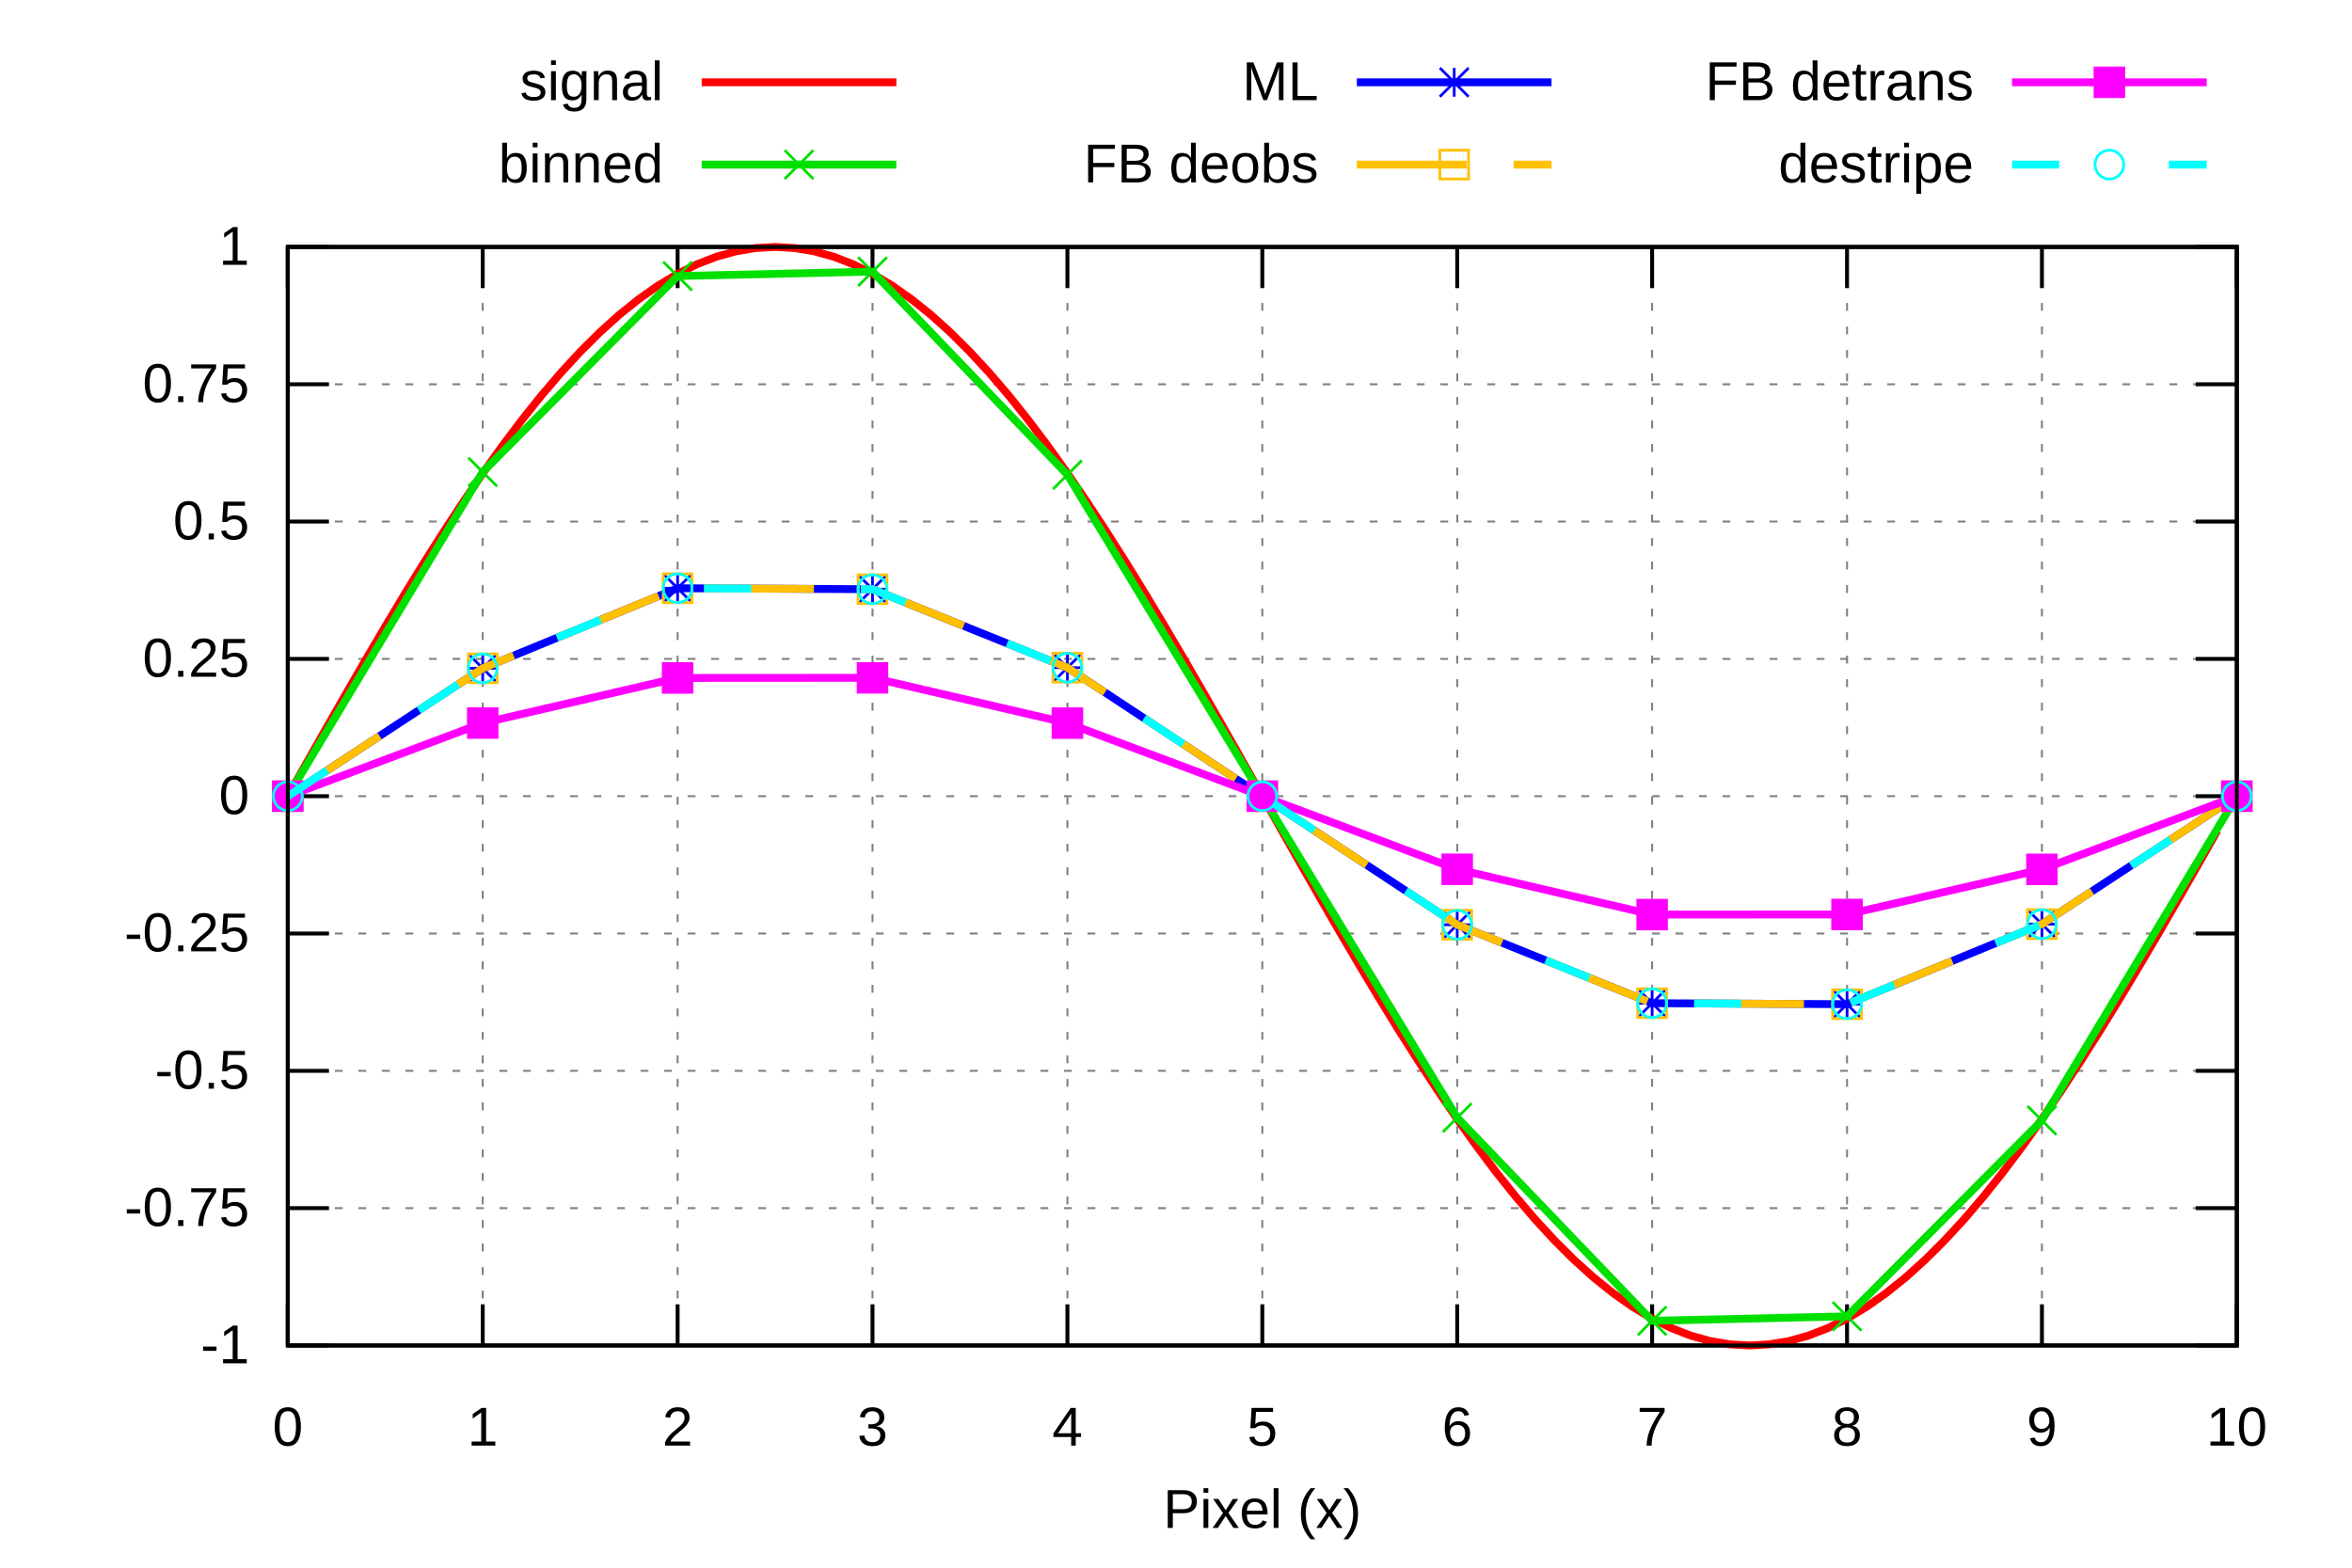
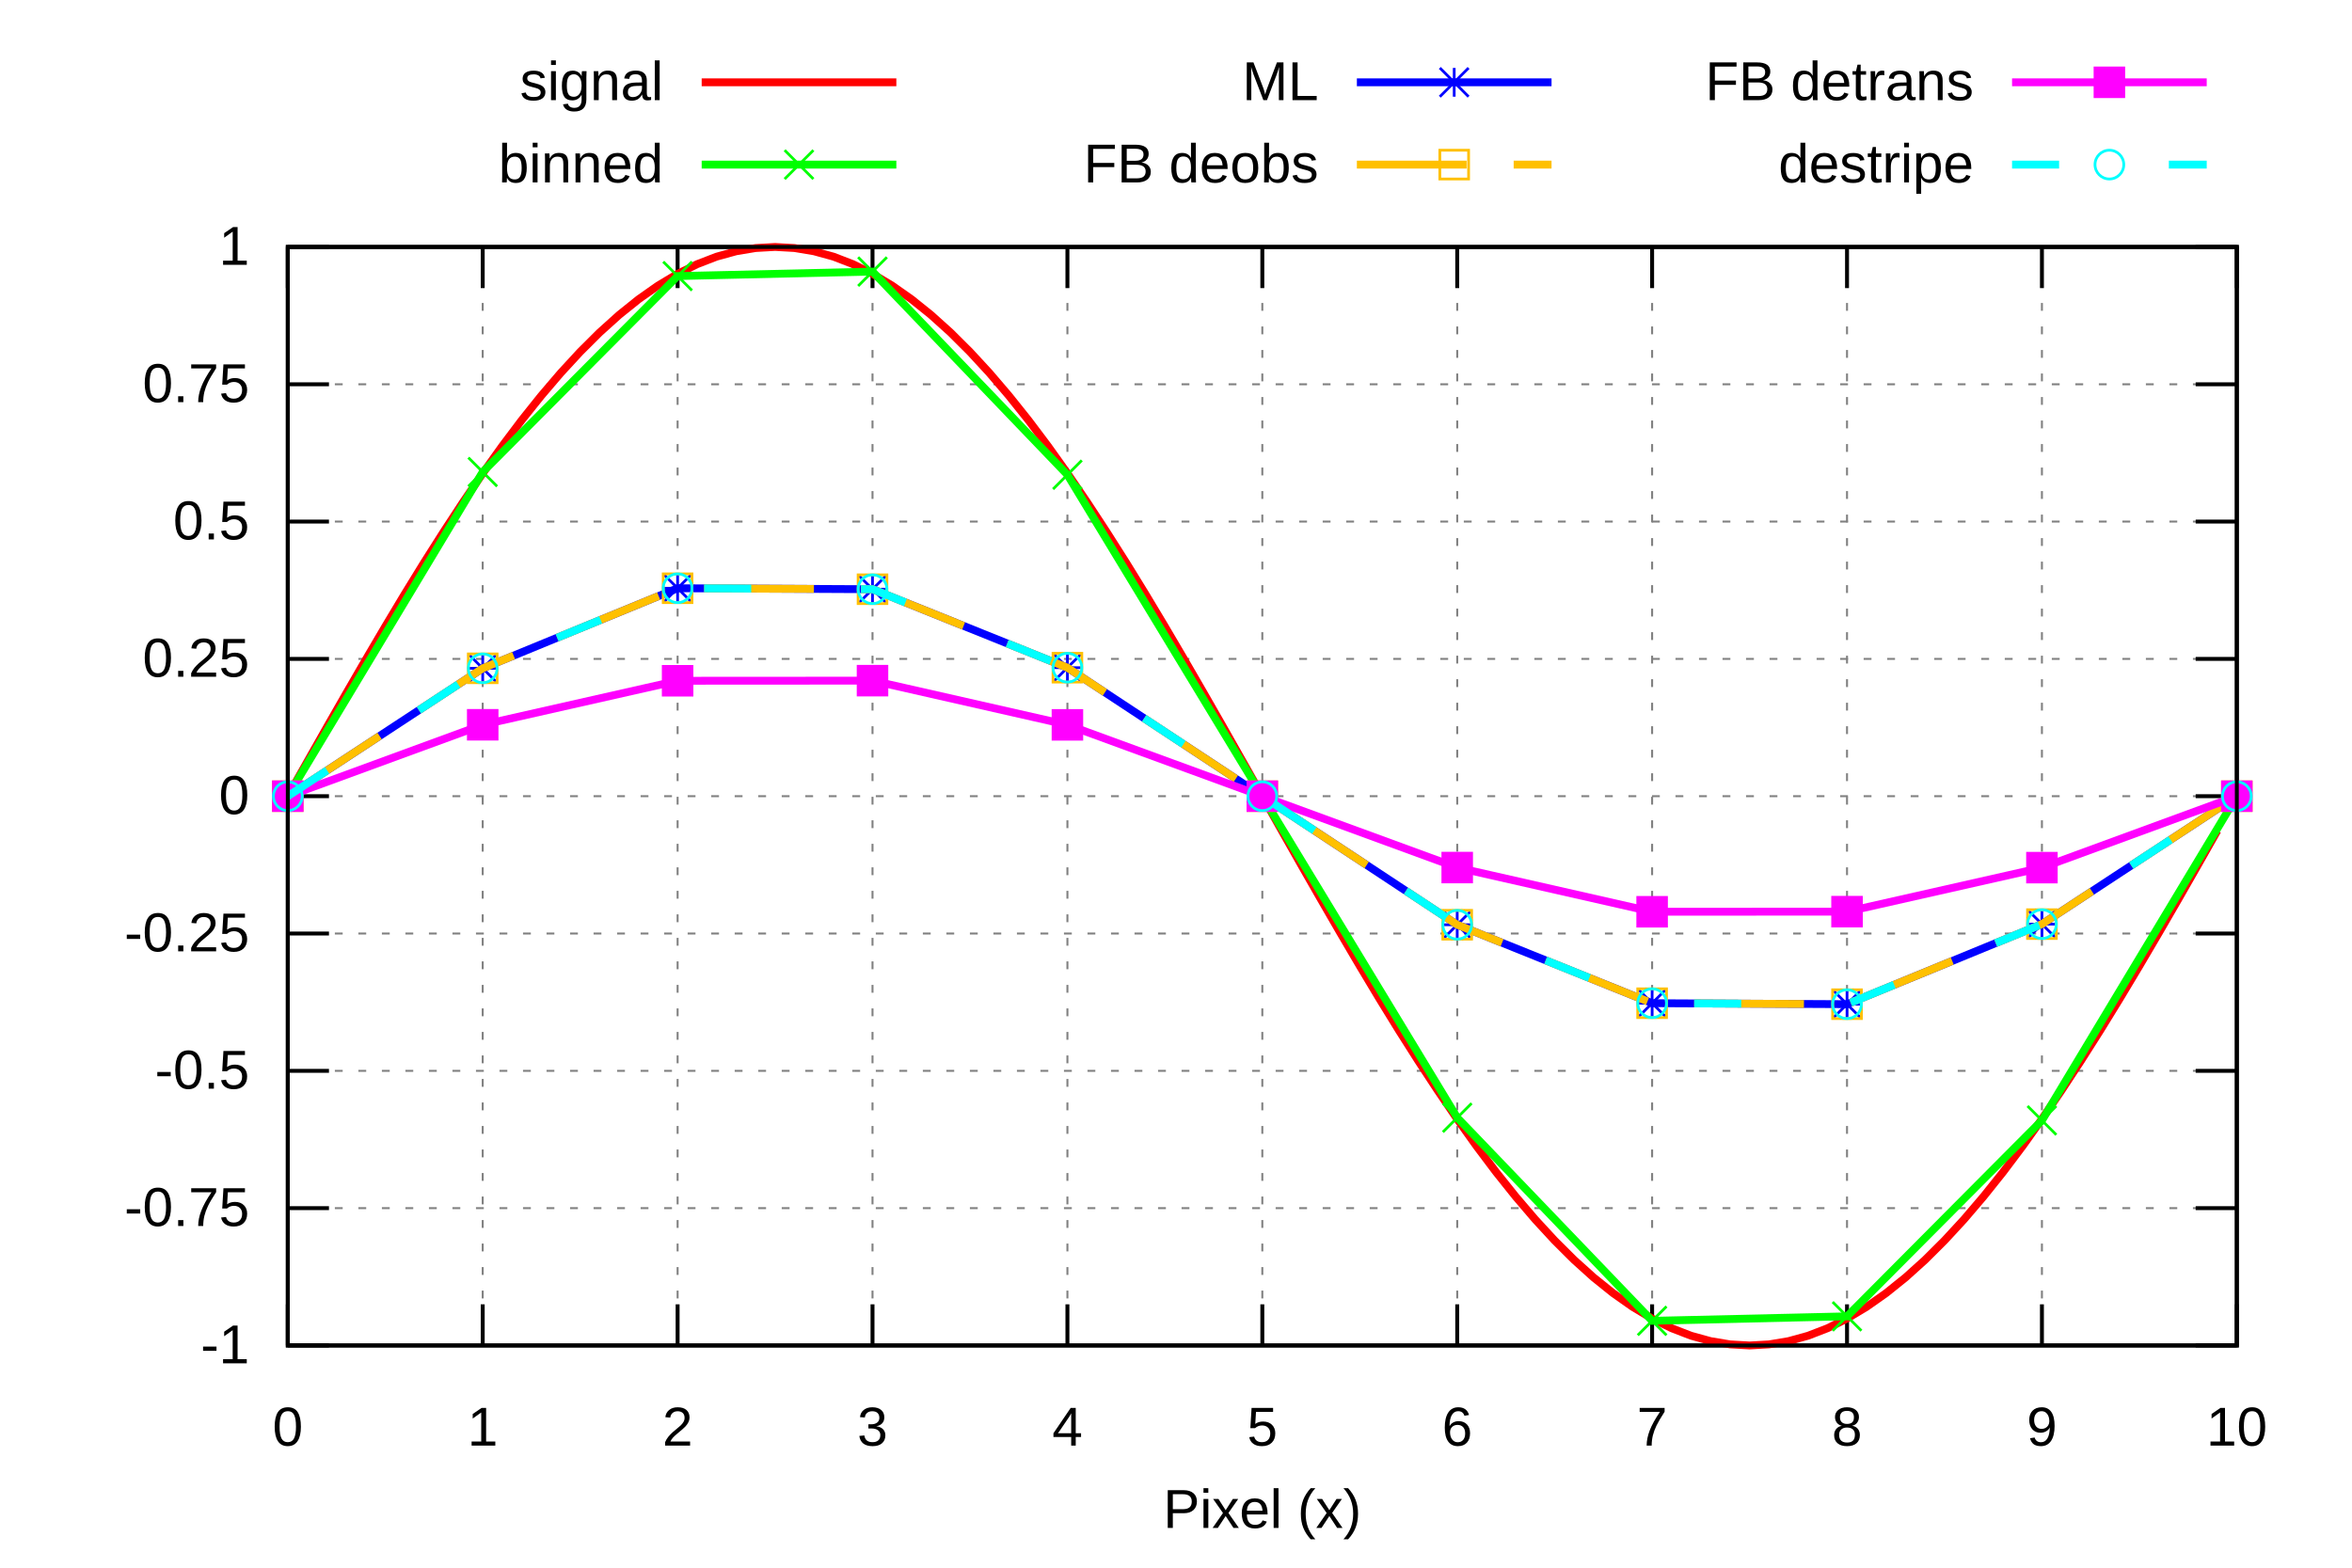
<svg xmlns="http://www.w3.org/2000/svg" xmlns:xlink="http://www.w3.org/1999/xlink" width="600" height="400" viewBox="0 0 600 400">
  <g id="gnuplot_canvas">
    <rect x="0" y="0" width="600" height="400" fill="none" />
    <defs>
      <circle id="gpDot" r="0.5" stroke-width="0.5" stroke="currentColor" />
      <path id="gpPt0" stroke-width="0.190" stroke="currentColor" d="M-1,0 h2 M0,-1 v2" />
      <path id="gpPt1" stroke-width="0.190" stroke="currentColor" d="M-1,-1 L1,1 M1,-1 L-1,1" />
      <path id="gpPt2" stroke-width="0.190" stroke="currentColor" d="M-1,0 L1,0 M0,-1 L0,1 M-1,-1 L1,1 M-1,1 L1,-1" />
      <rect id="gpPt3" stroke-width="0.190" stroke="currentColor" x="-1" y="-1" width="2" height="2" />
      <rect id="gpPt4" stroke-width="0.190" stroke="currentColor" fill="currentColor" x="-1" y="-1" width="2" height="2" />
      <circle id="gpPt5" stroke-width="0.190" stroke="currentColor" cx="0" cy="0" r="1" />
      <use xlink:href="#gpPt5" id="gpPt6" fill="currentColor" stroke="none" />
      <path id="gpPt7" stroke-width="0.190" stroke="currentColor" d="M0,-1.33 L-1.33,0.67 L1.33,0.67 z" />
      <use xlink:href="#gpPt7" id="gpPt8" fill="currentColor" stroke="none" />
      <use xlink:href="#gpPt7" id="gpPt9" stroke="currentColor" transform="rotate(180)" />
      <use xlink:href="#gpPt9" id="gpPt10" fill="currentColor" stroke="none" />
      <use xlink:href="#gpPt3" id="gpPt11" stroke="currentColor" transform="rotate(45)" />
      <use xlink:href="#gpPt11" id="gpPt12" fill="currentColor" stroke="none" />
      <path id="gpPt13" stroke-width="0.190" stroke="currentColor" d="M0,1.330 L1.265,0.411 L0.782,-1.067 L-0.782,-1.076 L-1.265,0.411 z" />
      <use xlink:href="#gpPt13" id="gpPt14" fill="currentColor" stroke="none" />
      <filter id="textbox" filterUnits="objectBoundingBox" x="0" y="0" height="1" width="1">
        <feFlood flood-color="white" flood-opacity="1" result="bgnd" />
        <feComposite in="SourceGraphic" in2="bgnd" operator="atop" />
      </filter>
      <filter id="greybox" filterUnits="objectBoundingBox" x="0" y="0" height="1" width="1">
        <feFlood flood-color="lightgrey" flood-opacity="1" result="grey" />
        <feComposite in="SourceGraphic" in2="grey" operator="atop" />
      </filter>
    </defs>
    <g fill="none" color="white" stroke="currentColor" stroke-width="1.00" stroke-linecap="butt" stroke-linejoin="miter">
</g>
    <g fill="none" color="black" stroke="currentColor" stroke-width="1.00" stroke-linecap="butt" stroke-linejoin="miter">
</g>
    <g fill="none" color="black" stroke="black" stroke-width="0.50" stroke-linecap="butt" stroke-linejoin="miter">
</g>
    <g fill="none" color="gray" stroke="currentColor" stroke-width="0.50" stroke-linecap="butt" stroke-linejoin="miter">
      <path stroke="gray" stroke-dasharray="2,4" class="gridline" d="M73.42,343.30 L570.62,343.30  " />
    </g>
    <g fill="none" color="gray" stroke="gray" stroke-width="1.00" stroke-linecap="butt" stroke-linejoin="miter">
</g>
    <g fill="none" color="black" stroke="currentColor" stroke-width="1.00" stroke-linecap="butt" stroke-linejoin="miter">
      <path stroke="black" d="M73.42,343.30 L83.92,343.30 M570.62,343.30 L560.12,343.30  " />
      <g transform="translate(63.63,347.85)" stroke="none" fill="black" font-family="Arial" font-size="14.00" text-anchor="end">
        <text>
          <tspan font-family="Arial">-1</tspan>
        </text>
      </g>
    </g>
    <g fill="none" color="black" stroke="currentColor" stroke-width="1.00" stroke-linecap="butt" stroke-linejoin="miter">
</g>
    <g fill="none" color="black" stroke="black" stroke-width="0.50" stroke-linecap="butt" stroke-linejoin="miter">
</g>
    <g fill="none" color="gray" stroke="currentColor" stroke-width="0.50" stroke-linecap="butt" stroke-linejoin="miter">
      <path stroke="gray" stroke-dasharray="2,4" class="gridline" d="M73.42,308.26 L570.62,308.26  " />
    </g>
    <g fill="none" color="gray" stroke="gray" stroke-width="1.00" stroke-linecap="butt" stroke-linejoin="miter">
</g>
    <g fill="none" color="black" stroke="currentColor" stroke-width="1.00" stroke-linecap="butt" stroke-linejoin="miter">
      <path stroke="black" d="M73.42,308.26 L83.92,308.26 M570.62,308.26 L560.12,308.26  " />
      <g transform="translate(63.63,312.81)" stroke="none" fill="black" font-family="Arial" font-size="14.00" text-anchor="end">
        <text>
          <tspan font-family="Arial">-0.75</tspan>
        </text>
      </g>
    </g>
    <g fill="none" color="black" stroke="currentColor" stroke-width="1.00" stroke-linecap="butt" stroke-linejoin="miter">
</g>
    <g fill="none" color="black" stroke="black" stroke-width="0.50" stroke-linecap="butt" stroke-linejoin="miter">
</g>
    <g fill="none" color="gray" stroke="currentColor" stroke-width="0.50" stroke-linecap="butt" stroke-linejoin="miter">
      <path stroke="gray" stroke-dasharray="2,4" class="gridline" d="M73.42,273.23 L570.62,273.23  " />
    </g>
    <g fill="none" color="gray" stroke="gray" stroke-width="1.00" stroke-linecap="butt" stroke-linejoin="miter">
</g>
    <g fill="none" color="black" stroke="currentColor" stroke-width="1.00" stroke-linecap="butt" stroke-linejoin="miter">
      <path stroke="black" d="M73.42,273.23 L83.92,273.23 M570.62,273.23 L560.12,273.23  " />
      <g transform="translate(63.63,277.78)" stroke="none" fill="black" font-family="Arial" font-size="14.00" text-anchor="end">
        <text>
          <tspan font-family="Arial">-0.5</tspan>
        </text>
      </g>
    </g>
    <g fill="none" color="black" stroke="currentColor" stroke-width="1.00" stroke-linecap="butt" stroke-linejoin="miter">
</g>
    <g fill="none" color="black" stroke="black" stroke-width="0.50" stroke-linecap="butt" stroke-linejoin="miter">
</g>
    <g fill="none" color="gray" stroke="currentColor" stroke-width="0.50" stroke-linecap="butt" stroke-linejoin="miter">
      <path stroke="gray" stroke-dasharray="2,4" class="gridline" d="M73.42,238.19 L570.62,238.19  " />
    </g>
    <g fill="none" color="gray" stroke="gray" stroke-width="1.00" stroke-linecap="butt" stroke-linejoin="miter">
</g>
    <g fill="none" color="black" stroke="currentColor" stroke-width="1.00" stroke-linecap="butt" stroke-linejoin="miter">
      <path stroke="black" d="M73.42,238.19 L83.92,238.19 M570.62,238.19 L560.12,238.19  " />
      <g transform="translate(63.63,242.74)" stroke="none" fill="black" font-family="Arial" font-size="14.00" text-anchor="end">
        <text>
          <tspan font-family="Arial">-0.25</tspan>
        </text>
      </g>
    </g>
    <g fill="none" color="black" stroke="currentColor" stroke-width="1.00" stroke-linecap="butt" stroke-linejoin="miter">
</g>
    <g fill="none" color="black" stroke="black" stroke-width="0.50" stroke-linecap="butt" stroke-linejoin="miter">
</g>
    <g fill="none" color="gray" stroke="currentColor" stroke-width="0.50" stroke-linecap="butt" stroke-linejoin="miter">
      <path stroke="gray" stroke-dasharray="2,4" class="gridline" d="M73.42,203.15 L570.62,203.15  " />
    </g>
    <g fill="none" color="gray" stroke="gray" stroke-width="1.00" stroke-linecap="butt" stroke-linejoin="miter">
</g>
    <g fill="none" color="black" stroke="currentColor" stroke-width="1.00" stroke-linecap="butt" stroke-linejoin="miter">
      <path stroke="black" d="M73.42,203.15 L83.92,203.15 M570.62,203.15 L560.12,203.15  " />
      <g transform="translate(63.63,207.70)" stroke="none" fill="black" font-family="Arial" font-size="14.00" text-anchor="end">
        <text>
          <tspan font-family="Arial">0</tspan>
        </text>
      </g>
    </g>
    <g fill="none" color="black" stroke="currentColor" stroke-width="1.00" stroke-linecap="butt" stroke-linejoin="miter">
</g>
    <g fill="none" color="black" stroke="black" stroke-width="0.50" stroke-linecap="butt" stroke-linejoin="miter">
</g>
    <g fill="none" color="gray" stroke="currentColor" stroke-width="0.50" stroke-linecap="butt" stroke-linejoin="miter">
      <path stroke="gray" stroke-dasharray="2,4" class="gridline" d="M73.42,168.12 L570.62,168.12  " />
    </g>
    <g fill="none" color="gray" stroke="gray" stroke-width="1.00" stroke-linecap="butt" stroke-linejoin="miter">
</g>
    <g fill="none" color="black" stroke="currentColor" stroke-width="1.00" stroke-linecap="butt" stroke-linejoin="miter">
      <path stroke="black" d="M73.42,168.12 L83.92,168.12 M570.62,168.12 L560.12,168.12  " />
      <g transform="translate(63.63,172.67)" stroke="none" fill="black" font-family="Arial" font-size="14.00" text-anchor="end">
        <text>
          <tspan font-family="Arial">0.25</tspan>
        </text>
      </g>
    </g>
    <g fill="none" color="black" stroke="currentColor" stroke-width="1.00" stroke-linecap="butt" stroke-linejoin="miter">
</g>
    <g fill="none" color="black" stroke="black" stroke-width="0.50" stroke-linecap="butt" stroke-linejoin="miter">
</g>
    <g fill="none" color="gray" stroke="currentColor" stroke-width="0.50" stroke-linecap="butt" stroke-linejoin="miter">
      <path stroke="gray" stroke-dasharray="2,4" class="gridline" d="M73.42,133.08 L570.62,133.08  " />
    </g>
    <g fill="none" color="gray" stroke="gray" stroke-width="1.00" stroke-linecap="butt" stroke-linejoin="miter">
</g>
    <g fill="none" color="black" stroke="currentColor" stroke-width="1.00" stroke-linecap="butt" stroke-linejoin="miter">
      <path stroke="black" d="M73.42,133.08 L83.92,133.08 M570.62,133.08 L560.12,133.08  " />
      <g transform="translate(63.63,137.63)" stroke="none" fill="black" font-family="Arial" font-size="14.00" text-anchor="end">
        <text>
          <tspan font-family="Arial">0.5</tspan>
        </text>
      </g>
    </g>
    <g fill="none" color="black" stroke="currentColor" stroke-width="1.00" stroke-linecap="butt" stroke-linejoin="miter">
</g>
    <g fill="none" color="black" stroke="black" stroke-width="0.50" stroke-linecap="butt" stroke-linejoin="miter">
</g>
    <g fill="none" color="gray" stroke="currentColor" stroke-width="0.50" stroke-linecap="butt" stroke-linejoin="miter">
      <path stroke="gray" stroke-dasharray="2,4" class="gridline" d="M73.42,98.05 L570.62,98.05  " />
    </g>
    <g fill="none" color="gray" stroke="gray" stroke-width="1.00" stroke-linecap="butt" stroke-linejoin="miter">
</g>
    <g fill="none" color="black" stroke="currentColor" stroke-width="1.00" stroke-linecap="butt" stroke-linejoin="miter">
      <path stroke="black" d="M73.42,98.05 L83.92,98.05 M570.62,98.05 L560.12,98.05  " />
      <g transform="translate(63.63,102.60)" stroke="none" fill="black" font-family="Arial" font-size="14.00" text-anchor="end">
        <text>
          <tspan font-family="Arial">0.75</tspan>
        </text>
      </g>
    </g>
    <g fill="none" color="black" stroke="currentColor" stroke-width="1.00" stroke-linecap="butt" stroke-linejoin="miter">
</g>
    <g fill="none" color="black" stroke="black" stroke-width="0.50" stroke-linecap="butt" stroke-linejoin="miter">
</g>
    <g fill="none" color="gray" stroke="currentColor" stroke-width="0.50" stroke-linecap="butt" stroke-linejoin="miter">
      <path stroke="gray" stroke-dasharray="2,4" class="gridline" d="M73.42,63.01 L570.62,63.01  " />
    </g>
    <g fill="none" color="gray" stroke="gray" stroke-width="1.00" stroke-linecap="butt" stroke-linejoin="miter">
</g>
    <g fill="none" color="black" stroke="currentColor" stroke-width="1.00" stroke-linecap="butt" stroke-linejoin="miter">
      <path stroke="black" d="M73.42,63.01 L83.92,63.01 M570.62,63.01 L560.12,63.01  " />
      <g transform="translate(63.63,67.56)" stroke="none" fill="black" font-family="Arial" font-size="14.00" text-anchor="end">
        <text>
          <tspan font-family="Arial">1</tspan>
        </text>
      </g>
    </g>
    <g fill="none" color="black" stroke="currentColor" stroke-width="1.00" stroke-linecap="butt" stroke-linejoin="miter">
</g>
    <g fill="none" color="black" stroke="black" stroke-width="0.50" stroke-linecap="butt" stroke-linejoin="miter">
</g>
    <g fill="none" color="gray" stroke="currentColor" stroke-width="0.50" stroke-linecap="butt" stroke-linejoin="miter">
      <path stroke="gray" stroke-dasharray="2,4" class="gridline" d="M73.42,343.30 L73.42,63.01  " />
    </g>
    <g fill="none" color="gray" stroke="gray" stroke-width="1.00" stroke-linecap="butt" stroke-linejoin="miter">
</g>
    <g fill="none" color="black" stroke="currentColor" stroke-width="1.00" stroke-linecap="butt" stroke-linejoin="miter">
      <path stroke="black" d="M73.42,343.30 L73.42,332.80 M73.42,63.01 L73.42,73.51  " />
      <g transform="translate(73.42,368.85)" stroke="none" fill="black" font-family="Arial" font-size="14.00" text-anchor="middle">
        <text>
          <tspan font-family="Arial">0</tspan>
        </text>
      </g>
    </g>
    <g fill="none" color="black" stroke="currentColor" stroke-width="1.00" stroke-linecap="butt" stroke-linejoin="miter">
</g>
    <g fill="none" color="black" stroke="black" stroke-width="0.50" stroke-linecap="butt" stroke-linejoin="miter">
</g>
    <g fill="none" color="gray" stroke="currentColor" stroke-width="0.50" stroke-linecap="butt" stroke-linejoin="miter">
      <path stroke="gray" stroke-dasharray="2,4" class="gridline" d="M123.14,343.30 L123.14,63.01  " />
    </g>
    <g fill="none" color="gray" stroke="gray" stroke-width="1.00" stroke-linecap="butt" stroke-linejoin="miter">
</g>
    <g fill="none" color="black" stroke="currentColor" stroke-width="1.00" stroke-linecap="butt" stroke-linejoin="miter">
      <path stroke="black" d="M123.14,343.30 L123.14,332.80 M123.14,63.01 L123.14,73.51  " />
      <g transform="translate(123.14,368.85)" stroke="none" fill="black" font-family="Arial" font-size="14.00" text-anchor="middle">
        <text>
          <tspan font-family="Arial">1</tspan>
        </text>
      </g>
    </g>
    <g fill="none" color="black" stroke="currentColor" stroke-width="1.00" stroke-linecap="butt" stroke-linejoin="miter">
</g>
    <g fill="none" color="black" stroke="black" stroke-width="0.50" stroke-linecap="butt" stroke-linejoin="miter">
</g>
    <g fill="none" color="gray" stroke="currentColor" stroke-width="0.50" stroke-linecap="butt" stroke-linejoin="miter">
      <path stroke="gray" stroke-dasharray="2,4" class="gridline" d="M172.86,343.30 L172.86,63.01  " />
    </g>
    <g fill="none" color="gray" stroke="gray" stroke-width="1.00" stroke-linecap="butt" stroke-linejoin="miter">
</g>
    <g fill="none" color="black" stroke="currentColor" stroke-width="1.00" stroke-linecap="butt" stroke-linejoin="miter">
      <path stroke="black" d="M172.86,343.30 L172.86,332.80 M172.86,63.01 L172.86,73.51  " />
      <g transform="translate(172.86,368.85)" stroke="none" fill="black" font-family="Arial" font-size="14.00" text-anchor="middle">
        <text>
          <tspan font-family="Arial">2</tspan>
        </text>
      </g>
    </g>
    <g fill="none" color="black" stroke="currentColor" stroke-width="1.00" stroke-linecap="butt" stroke-linejoin="miter">
</g>
    <g fill="none" color="black" stroke="black" stroke-width="0.50" stroke-linecap="butt" stroke-linejoin="miter">
</g>
    <g fill="none" color="gray" stroke="currentColor" stroke-width="0.50" stroke-linecap="butt" stroke-linejoin="miter">
      <path stroke="gray" stroke-dasharray="2,4" class="gridline" d="M222.58,343.30 L222.58,63.01  " />
    </g>
    <g fill="none" color="gray" stroke="gray" stroke-width="1.00" stroke-linecap="butt" stroke-linejoin="miter">
</g>
    <g fill="none" color="black" stroke="currentColor" stroke-width="1.00" stroke-linecap="butt" stroke-linejoin="miter">
      <path stroke="black" d="M222.58,343.30 L222.58,332.80 M222.58,63.01 L222.58,73.51  " />
      <g transform="translate(222.58,368.85)" stroke="none" fill="black" font-family="Arial" font-size="14.00" text-anchor="middle">
        <text>
          <tspan font-family="Arial">3</tspan>
        </text>
      </g>
    </g>
    <g fill="none" color="black" stroke="currentColor" stroke-width="1.00" stroke-linecap="butt" stroke-linejoin="miter">
</g>
    <g fill="none" color="black" stroke="black" stroke-width="0.50" stroke-linecap="butt" stroke-linejoin="miter">
</g>
    <g fill="none" color="gray" stroke="currentColor" stroke-width="0.50" stroke-linecap="butt" stroke-linejoin="miter">
      <path stroke="gray" stroke-dasharray="2,4" class="gridline" d="M272.30,343.30 L272.30,63.01  " />
    </g>
    <g fill="none" color="gray" stroke="gray" stroke-width="1.00" stroke-linecap="butt" stroke-linejoin="miter">
</g>
    <g fill="none" color="black" stroke="currentColor" stroke-width="1.00" stroke-linecap="butt" stroke-linejoin="miter">
      <path stroke="black" d="M272.30,343.30 L272.30,332.80 M272.30,63.01 L272.30,73.51  " />
      <g transform="translate(272.30,368.85)" stroke="none" fill="black" font-family="Arial" font-size="14.00" text-anchor="middle">
        <text>
          <tspan font-family="Arial">4</tspan>
        </text>
      </g>
    </g>
    <g fill="none" color="black" stroke="currentColor" stroke-width="1.00" stroke-linecap="butt" stroke-linejoin="miter">
</g>
    <g fill="none" color="black" stroke="black" stroke-width="0.50" stroke-linecap="butt" stroke-linejoin="miter">
</g>
    <g fill="none" color="gray" stroke="currentColor" stroke-width="0.50" stroke-linecap="butt" stroke-linejoin="miter">
      <path stroke="gray" stroke-dasharray="2,4" class="gridline" d="M322.02,343.30 L322.02,63.01  " />
    </g>
    <g fill="none" color="gray" stroke="gray" stroke-width="1.00" stroke-linecap="butt" stroke-linejoin="miter">
</g>
    <g fill="none" color="black" stroke="currentColor" stroke-width="1.00" stroke-linecap="butt" stroke-linejoin="miter">
      <path stroke="black" d="M322.02,343.30 L322.02,332.80 M322.02,63.01 L322.02,73.51  " />
      <g transform="translate(322.02,368.85)" stroke="none" fill="black" font-family="Arial" font-size="14.00" text-anchor="middle">
        <text>
          <tspan font-family="Arial">5</tspan>
        </text>
      </g>
    </g>
    <g fill="none" color="black" stroke="currentColor" stroke-width="1.00" stroke-linecap="butt" stroke-linejoin="miter">
</g>
    <g fill="none" color="black" stroke="black" stroke-width="0.50" stroke-linecap="butt" stroke-linejoin="miter">
</g>
    <g fill="none" color="gray" stroke="currentColor" stroke-width="0.50" stroke-linecap="butt" stroke-linejoin="miter">
      <path stroke="gray" stroke-dasharray="2,4" class="gridline" d="M371.74,343.30 L371.74,63.01  " />
    </g>
    <g fill="none" color="gray" stroke="gray" stroke-width="1.00" stroke-linecap="butt" stroke-linejoin="miter">
</g>
    <g fill="none" color="black" stroke="currentColor" stroke-width="1.00" stroke-linecap="butt" stroke-linejoin="miter">
      <path stroke="black" d="M371.74,343.30 L371.74,332.80 M371.74,63.01 L371.74,73.51  " />
      <g transform="translate(371.74,368.85)" stroke="none" fill="black" font-family="Arial" font-size="14.00" text-anchor="middle">
        <text>
          <tspan font-family="Arial">6</tspan>
        </text>
      </g>
    </g>
    <g fill="none" color="black" stroke="currentColor" stroke-width="1.00" stroke-linecap="butt" stroke-linejoin="miter">
</g>
    <g fill="none" color="black" stroke="black" stroke-width="0.50" stroke-linecap="butt" stroke-linejoin="miter">
</g>
    <g fill="none" color="gray" stroke="currentColor" stroke-width="0.50" stroke-linecap="butt" stroke-linejoin="miter">
      <path stroke="gray" stroke-dasharray="2,4" class="gridline" d="M421.46,343.30 L421.46,63.01  " />
    </g>
    <g fill="none" color="gray" stroke="gray" stroke-width="1.00" stroke-linecap="butt" stroke-linejoin="miter">
</g>
    <g fill="none" color="black" stroke="currentColor" stroke-width="1.00" stroke-linecap="butt" stroke-linejoin="miter">
      <path stroke="black" d="M421.46,343.30 L421.46,332.80 M421.46,63.01 L421.46,73.51  " />
      <g transform="translate(421.46,368.85)" stroke="none" fill="black" font-family="Arial" font-size="14.00" text-anchor="middle">
        <text>
          <tspan font-family="Arial">7</tspan>
        </text>
      </g>
    </g>
    <g fill="none" color="black" stroke="currentColor" stroke-width="1.00" stroke-linecap="butt" stroke-linejoin="miter">
</g>
    <g fill="none" color="black" stroke="black" stroke-width="0.50" stroke-linecap="butt" stroke-linejoin="miter">
</g>
    <g fill="none" color="gray" stroke="currentColor" stroke-width="0.50" stroke-linecap="butt" stroke-linejoin="miter">
      <path stroke="gray" stroke-dasharray="2,4" class="gridline" d="M471.18,343.30 L471.18,63.01  " />
    </g>
    <g fill="none" color="gray" stroke="gray" stroke-width="1.00" stroke-linecap="butt" stroke-linejoin="miter">
</g>
    <g fill="none" color="black" stroke="currentColor" stroke-width="1.00" stroke-linecap="butt" stroke-linejoin="miter">
      <path stroke="black" d="M471.18,343.30 L471.18,332.80 M471.18,63.01 L471.18,73.51  " />
      <g transform="translate(471.18,368.85)" stroke="none" fill="black" font-family="Arial" font-size="14.00" text-anchor="middle">
        <text>
          <tspan font-family="Arial">8</tspan>
        </text>
      </g>
    </g>
    <g fill="none" color="black" stroke="currentColor" stroke-width="1.00" stroke-linecap="butt" stroke-linejoin="miter">
</g>
    <g fill="none" color="black" stroke="black" stroke-width="0.50" stroke-linecap="butt" stroke-linejoin="miter">
</g>
    <g fill="none" color="gray" stroke="currentColor" stroke-width="0.50" stroke-linecap="butt" stroke-linejoin="miter">
      <path stroke="gray" stroke-dasharray="2,4" class="gridline" d="M520.90,343.30 L520.90,63.01  " />
    </g>
    <g fill="none" color="gray" stroke="gray" stroke-width="1.00" stroke-linecap="butt" stroke-linejoin="miter">
</g>
    <g fill="none" color="black" stroke="currentColor" stroke-width="1.00" stroke-linecap="butt" stroke-linejoin="miter">
      <path stroke="black" d="M520.90,343.30 L520.90,332.80 M520.90,63.01 L520.90,73.51  " />
      <g transform="translate(520.90,368.85)" stroke="none" fill="black" font-family="Arial" font-size="14.00" text-anchor="middle">
        <text>
          <tspan font-family="Arial">9</tspan>
        </text>
      </g>
    </g>
    <g fill="none" color="black" stroke="currentColor" stroke-width="1.00" stroke-linecap="butt" stroke-linejoin="miter">
</g>
    <g fill="none" color="black" stroke="black" stroke-width="0.50" stroke-linecap="butt" stroke-linejoin="miter">
</g>
    <g fill="none" color="gray" stroke="currentColor" stroke-width="0.50" stroke-linecap="butt" stroke-linejoin="miter">
      <path stroke="gray" stroke-dasharray="2,4" class="gridline" d="M570.62,343.30 L570.62,63.01  " />
    </g>
    <g fill="none" color="gray" stroke="gray" stroke-width="1.00" stroke-linecap="butt" stroke-linejoin="miter">
</g>
    <g fill="none" color="black" stroke="currentColor" stroke-width="1.00" stroke-linecap="butt" stroke-linejoin="miter">
      <path stroke="black" d="M570.62,343.30 L570.62,332.80 M570.62,63.01 L570.62,73.51  " />
      <g transform="translate(570.62,368.85)" stroke="none" fill="black" font-family="Arial" font-size="14.00" text-anchor="middle">
        <text>
          <tspan font-family="Arial">10</tspan>
        </text>
      </g>
    </g>
    <g fill="none" color="black" stroke="currentColor" stroke-width="1.00" stroke-linecap="butt" stroke-linejoin="miter">
</g>
    <g fill="none" color="black" stroke="currentColor" stroke-width="1.00" stroke-linecap="butt" stroke-linejoin="miter">
      <path stroke="black" d="M73.42,63.01 L73.42,343.30 L570.62,343.30 L570.62,63.01 L73.42,63.01 Z  " />
    </g>
    <g fill="none" color="black" stroke="currentColor" stroke-width="1.00" stroke-linecap="butt" stroke-linejoin="miter">
      <g transform="translate(322.02,389.85)" stroke="none" fill="black" font-family="Arial" font-size="14.00" text-anchor="middle">
        <text>
          <tspan font-family="Arial">Pixel (x)</tspan>
        </text>
      </g>
    </g>
    <g fill="none" color="black" stroke="currentColor" stroke-width="1.00" stroke-linecap="butt" stroke-linejoin="miter">
</g>
    <g id="gnuplot_plot_1">
      <g fill="none" color="white" stroke="currentColor" stroke-width="2.00" stroke-linecap="butt" stroke-linejoin="miter">
</g>
      <g fill="none" color="black" stroke="currentColor" stroke-width="2.00" stroke-linecap="butt" stroke-linejoin="miter">
        <g transform="translate(169.21,25.55)" stroke="none" fill="black" font-family="Arial" font-size="14.00" text-anchor="end">
          <text>
            <tspan font-family="Arial">signal</tspan>
          </text>
        </g>
      </g>
      <g fill="none" color="black" stroke="currentColor" stroke-width="2.00" stroke-linecap="butt" stroke-linejoin="miter">
        <path stroke="rgb(255,   0,   0)" d="M179.00,21.00 L228.66,21.00 M73.42,203.15 L78.39,194.36 L83.36,185.59 L88.34,176.89 L93.31,168.30 L98.28,159.85   L103.25,151.56 L108.22,143.48 L113.20,135.64 L118.17,128.06 L123.14,120.78 L128.11,113.82 L133.08,107.22 L138.06,100.99   L143.03,95.17 L148.00,89.78 L152.97,84.83 L157.94,80.35 L162.92,76.35 L167.89,72.85 L172.86,69.87 L177.83,67.41   L182.80,65.49 L187.78,64.12 L192.75,63.29 L197.72,63.01 L202.69,63.29 L207.66,64.12 L212.64,65.49 L217.61,67.41   L222.58,69.87 L227.55,72.85 L232.52,76.35 L237.50,80.35 L242.47,84.83 L247.44,89.78 L252.41,95.17 L257.38,100.99   L262.36,107.22 L267.33,113.82 L272.30,120.78 L277.27,128.06 L282.24,135.64 L287.22,143.48 L292.19,151.56 L297.16,159.85   L302.13,168.30 L307.10,176.89 L312.08,185.59 L317.05,194.36 L322.02,203.15 L326.99,211.95 L331.96,220.72 L336.94,229.42   L341.91,238.01 L346.88,246.46 L351.85,254.75 L356.82,262.83 L361.80,270.67 L366.77,278.25 L371.74,285.53 L376.71,292.49   L381.68,299.09 L386.66,305.32 L391.63,311.14 L396.60,316.53 L401.57,321.48 L406.54,325.96 L411.52,329.96 L416.49,333.46   L421.46,336.44 L426.43,338.90 L431.40,340.82 L436.38,342.19 L441.35,343.02 L446.32,343.30 L451.29,343.02 L456.26,342.19   L461.24,340.82 L466.21,338.90 L471.18,336.44 L476.15,333.46 L481.12,329.96 L486.10,325.96 L491.07,321.48 L496.04,316.53   L501.01,311.14 L505.98,305.32 L510.96,299.09 L515.93,292.49 L520.90,285.53 L525.87,278.25 L530.84,270.67 L535.82,262.83   L540.79,254.75 L545.76,246.46 L550.73,238.01 L555.70,229.42 L560.68,220.72 L565.65,211.95  " />
      </g>
    </g>
    <g id="gnuplot_plot_2">
      <g fill="none" color="black" stroke="currentColor" stroke-width="2.00" stroke-linecap="butt" stroke-linejoin="miter">
        <g transform="translate(169.21,46.55)" stroke="none" fill="black" font-family="Arial" font-size="14.00" text-anchor="end">
          <text>
            <tspan font-family="Arial">binned</tspan>
          </text>
        </g>
      </g>
      <g fill="none" color="black" stroke="currentColor" stroke-width="2.00" stroke-linecap="butt" stroke-linejoin="miter">
-         <path stroke="rgb(  0, 224,   0)" d="M179.00,42.00 L228.66,42.00 M73.42,203.15 L123.14,120.43 L172.86,70.44 L222.58,69.30 L272.30,121.13 L322.02,203.15   L371.74,285.18 L421.46,337.01 L471.18,335.87 L520.90,285.88 L570.62,203.15  " />
-         <use xlink:href="#gpPt1" transform="translate(73.42,203.15) scale(3.67)" color="rgb(  0, 224,   0)" />
-         <use xlink:href="#gpPt1" transform="translate(123.14,120.43) scale(3.67)" color="rgb(  0, 224,   0)" />
-         <use xlink:href="#gpPt1" transform="translate(172.86,70.44) scale(3.67)" color="rgb(  0, 224,   0)" />
-         <use xlink:href="#gpPt1" transform="translate(222.58,69.30) scale(3.67)" color="rgb(  0, 224,   0)" />
-         <use xlink:href="#gpPt1" transform="translate(272.30,121.13) scale(3.67)" color="rgb(  0, 224,   0)" />
-         <use xlink:href="#gpPt1" transform="translate(322.02,203.15) scale(3.67)" color="rgb(  0, 224,   0)" />
-         <use xlink:href="#gpPt1" transform="translate(371.74,285.18) scale(3.67)" color="rgb(  0, 224,   0)" />
-         <use xlink:href="#gpPt1" transform="translate(421.46,337.01) scale(3.67)" color="rgb(  0, 224,   0)" />
-         <use xlink:href="#gpPt1" transform="translate(471.18,335.87) scale(3.67)" color="rgb(  0, 224,   0)" />
-         <use xlink:href="#gpPt1" transform="translate(520.90,285.88) scale(3.67)" color="rgb(  0, 224,   0)" />
-         <use xlink:href="#gpPt1" transform="translate(570.62,203.15) scale(3.67)" color="rgb(  0, 224,   0)" />
-         <use xlink:href="#gpPt1" transform="translate(203.83,42.00) scale(3.67)" color="rgb(  0, 224,   0)" />
+         <path stroke="rgb(  0, 255,   0)" d="M179.00,42.00 L228.66,42.00 M73.42,203.15 L123.14,120.43 L172.86,70.44 L222.58,69.30 L272.30,121.13 L322.02,203.15   L371.74,285.18 L421.46,337.01 L471.18,335.87 L520.90,285.88 L570.62,203.15  " />
+         <use xlink:href="#gpPt1" transform="translate(73.42,203.15) scale(3.67)" color="rgb(  0, 255,   0)" />
+         <use xlink:href="#gpPt1" transform="translate(123.14,120.43) scale(3.67)" color="rgb(  0, 255,   0)" />
+         <use xlink:href="#gpPt1" transform="translate(172.86,70.44) scale(3.67)" color="rgb(  0, 255,   0)" />
+         <use xlink:href="#gpPt1" transform="translate(222.58,69.30) scale(3.67)" color="rgb(  0, 255,   0)" />
+         <use xlink:href="#gpPt1" transform="translate(272.30,121.13) scale(3.67)" color="rgb(  0, 255,   0)" />
+         <use xlink:href="#gpPt1" transform="translate(322.02,203.15) scale(3.67)" color="rgb(  0, 255,   0)" />
+         <use xlink:href="#gpPt1" transform="translate(371.74,285.18) scale(3.67)" color="rgb(  0, 255,   0)" />
+         <use xlink:href="#gpPt1" transform="translate(421.46,337.01) scale(3.67)" color="rgb(  0, 255,   0)" />
+         <use xlink:href="#gpPt1" transform="translate(471.18,335.87) scale(3.67)" color="rgb(  0, 255,   0)" />
+         <use xlink:href="#gpPt1" transform="translate(520.90,285.88) scale(3.67)" color="rgb(  0, 255,   0)" />
+         <use xlink:href="#gpPt1" transform="translate(570.62,203.15) scale(3.67)" color="rgb(  0, 255,   0)" />
+         <use xlink:href="#gpPt1" transform="translate(203.83,42.00) scale(3.67)" color="rgb(  0, 255,   0)" />
      </g>
    </g>
    <g id="gnuplot_plot_3">
      <g fill="none" color="black" stroke="currentColor" stroke-width="2.00" stroke-linecap="butt" stroke-linejoin="miter">
        <g transform="translate(336.35,25.55)" stroke="none" fill="black" font-family="Arial" font-size="14.00" text-anchor="end">
          <text>
            <tspan font-family="Arial">ML</tspan>
          </text>
        </g>
      </g>
      <g fill="none" color="black" stroke="currentColor" stroke-width="2.00" stroke-linecap="butt" stroke-linejoin="miter">
        <path stroke="rgb(  0,   0, 255)" d="M346.14,21.00 L395.80,21.00 M73.42,203.15 L123.14,170.52 L172.86,150.09 L222.58,150.34 L272.30,170.36 L322.02,203.15   L371.74,235.95 L421.46,255.97 L471.18,256.22 L520.90,235.79 L570.62,203.15  " />
        <use xlink:href="#gpPt2" transform="translate(73.42,203.15) scale(3.67)" color="rgb(  0,   0, 255)" />
        <use xlink:href="#gpPt2" transform="translate(123.14,170.52) scale(3.67)" color="rgb(  0,   0, 255)" />
        <use xlink:href="#gpPt2" transform="translate(172.86,150.09) scale(3.67)" color="rgb(  0,   0, 255)" />
        <use xlink:href="#gpPt2" transform="translate(222.58,150.34) scale(3.67)" color="rgb(  0,   0, 255)" />
        <use xlink:href="#gpPt2" transform="translate(272.30,170.36) scale(3.67)" color="rgb(  0,   0, 255)" />
        <use xlink:href="#gpPt2" transform="translate(322.02,203.15) scale(3.67)" color="rgb(  0,   0, 255)" />
        <use xlink:href="#gpPt2" transform="translate(371.74,235.95) scale(3.67)" color="rgb(  0,   0, 255)" />
        <use xlink:href="#gpPt2" transform="translate(421.46,255.97) scale(3.67)" color="rgb(  0,   0, 255)" />
        <use xlink:href="#gpPt2" transform="translate(471.18,256.22) scale(3.67)" color="rgb(  0,   0, 255)" />
        <use xlink:href="#gpPt2" transform="translate(520.90,235.79) scale(3.67)" color="rgb(  0,   0, 255)" />
        <use xlink:href="#gpPt2" transform="translate(570.62,203.15) scale(3.67)" color="rgb(  0,   0, 255)" />
        <use xlink:href="#gpPt2" transform="translate(370.97,21.00) scale(3.67)" color="rgb(  0,   0, 255)" />
      </g>
    </g>
    <g id="gnuplot_plot_4">
      <g fill="none" color="black" stroke="currentColor" stroke-width="2.00" stroke-linecap="butt" stroke-linejoin="miter">
        <g transform="translate(336.35,46.55)" stroke="none" fill="black" font-family="Arial" font-size="14.00" text-anchor="end">
          <text>
            <tspan font-family="Arial">FB deobs</tspan>
          </text>
        </g>
      </g>
      <g fill="none" color="black" stroke="currentColor" stroke-width="2.00" stroke-linecap="butt" stroke-linejoin="miter">
        <path stroke="rgb(255, 192,   0)" stroke-dasharray="28.0,12.0" d="M346.14,42.00 L395.80,42.00 M73.42,203.15 L123.14,170.52 L172.86,150.09 L222.58,150.34 L272.30,170.36 L322.02,203.15   L371.74,235.95 L421.46,255.97 L471.18,256.22 L520.90,235.79 L570.62,203.15  " />
        <use xlink:href="#gpPt3" transform="translate(73.42,203.15) scale(3.67)" color="rgb(255, 192,   0)" />
        <use xlink:href="#gpPt3" transform="translate(123.14,170.52) scale(3.67)" color="rgb(255, 192,   0)" />
        <use xlink:href="#gpPt3" transform="translate(172.86,150.09) scale(3.67)" color="rgb(255, 192,   0)" />
        <use xlink:href="#gpPt3" transform="translate(222.58,150.34) scale(3.67)" color="rgb(255, 192,   0)" />
        <use xlink:href="#gpPt3" transform="translate(272.30,170.36) scale(3.67)" color="rgb(255, 192,   0)" />
        <use xlink:href="#gpPt3" transform="translate(322.02,203.15) scale(3.67)" color="rgb(255, 192,   0)" />
        <use xlink:href="#gpPt3" transform="translate(371.74,235.95) scale(3.67)" color="rgb(255, 192,   0)" />
        <use xlink:href="#gpPt3" transform="translate(421.46,255.97) scale(3.67)" color="rgb(255, 192,   0)" />
        <use xlink:href="#gpPt3" transform="translate(471.18,256.22) scale(3.67)" color="rgb(255, 192,   0)" />
        <use xlink:href="#gpPt3" transform="translate(520.90,235.79) scale(3.67)" color="rgb(255, 192,   0)" />
        <use xlink:href="#gpPt3" transform="translate(570.62,203.15) scale(3.67)" color="rgb(255, 192,   0)" />
        <use xlink:href="#gpPt3" transform="translate(370.97,42.00) scale(3.67)" color="rgb(255, 192,   0)" />
      </g>
    </g>
    <g id="gnuplot_plot_5">
      <g fill="none" color="black" stroke="currentColor" stroke-width="2.00" stroke-linecap="butt" stroke-linejoin="miter">
        <g transform="translate(503.49,25.55)" stroke="none" fill="black" font-family="Arial" font-size="14.00" text-anchor="end">
          <text>
            <tspan font-family="Arial">FB detrans</tspan>
          </text>
        </g>
      </g>
      <g fill="none" color="black" stroke="currentColor" stroke-width="2.00" stroke-linecap="butt" stroke-linejoin="miter">
-         <path stroke="rgb(255,   0, 255)" d="M513.28,21.00 L562.94,21.00 M73.42,203.15 L123.14,184.49 L172.86,172.98 L222.58,172.95 L272.30,184.51 L322.02,203.15   L371.74,221.80 L421.46,233.36 L471.18,233.33 L520.90,221.82 L570.62,203.15  " />
+         <path stroke="rgb(255,   0, 255)" d="M513.28,21.00 L562.94,21.00 M73.42,203.15 L123.14,184.93 L172.86,173.70 L222.58,173.67 L272.30,184.95 L322.02,203.15   L371.74,221.36 L421.46,232.64 L471.18,232.61 L520.90,221.38 L570.62,203.15  " />
        <use xlink:href="#gpPt4" transform="translate(73.42,203.15) scale(3.67)" color="rgb(255,   0, 255)" />
-         <use xlink:href="#gpPt4" transform="translate(123.14,184.49) scale(3.67)" color="rgb(255,   0, 255)" />
-         <use xlink:href="#gpPt4" transform="translate(172.86,172.98) scale(3.67)" color="rgb(255,   0, 255)" />
-         <use xlink:href="#gpPt4" transform="translate(222.58,172.95) scale(3.67)" color="rgb(255,   0, 255)" />
-         <use xlink:href="#gpPt4" transform="translate(272.30,184.51) scale(3.67)" color="rgb(255,   0, 255)" />
+         <use xlink:href="#gpPt4" transform="translate(123.14,184.93) scale(3.67)" color="rgb(255,   0, 255)" />
+         <use xlink:href="#gpPt4" transform="translate(172.86,173.70) scale(3.67)" color="rgb(255,   0, 255)" />
+         <use xlink:href="#gpPt4" transform="translate(222.58,173.67) scale(3.67)" color="rgb(255,   0, 255)" />
+         <use xlink:href="#gpPt4" transform="translate(272.30,184.95) scale(3.67)" color="rgb(255,   0, 255)" />
        <use xlink:href="#gpPt4" transform="translate(322.02,203.15) scale(3.67)" color="rgb(255,   0, 255)" />
-         <use xlink:href="#gpPt4" transform="translate(371.74,221.80) scale(3.67)" color="rgb(255,   0, 255)" />
-         <use xlink:href="#gpPt4" transform="translate(421.46,233.36) scale(3.67)" color="rgb(255,   0, 255)" />
-         <use xlink:href="#gpPt4" transform="translate(471.18,233.33) scale(3.67)" color="rgb(255,   0, 255)" />
-         <use xlink:href="#gpPt4" transform="translate(520.90,221.82) scale(3.67)" color="rgb(255,   0, 255)" />
+         <use xlink:href="#gpPt4" transform="translate(371.74,221.36) scale(3.67)" color="rgb(255,   0, 255)" />
+         <use xlink:href="#gpPt4" transform="translate(421.46,232.64) scale(3.67)" color="rgb(255,   0, 255)" />
+         <use xlink:href="#gpPt4" transform="translate(471.18,232.61) scale(3.67)" color="rgb(255,   0, 255)" />
+         <use xlink:href="#gpPt4" transform="translate(520.90,221.38) scale(3.67)" color="rgb(255,   0, 255)" />
        <use xlink:href="#gpPt4" transform="translate(570.62,203.15) scale(3.67)" color="rgb(255,   0, 255)" />
        <use xlink:href="#gpPt4" transform="translate(538.11,21.00) scale(3.67)" color="rgb(255,   0, 255)" />
      </g>
    </g>
    <g id="gnuplot_plot_6">
      <g fill="none" color="black" stroke="currentColor" stroke-width="2.00" stroke-linecap="butt" stroke-linejoin="miter">
        <g transform="translate(503.49,46.55)" stroke="none" fill="black" font-family="Arial" font-size="14.00" text-anchor="end">
          <text>
            <tspan font-family="Arial">destripe</tspan>
          </text>
        </g>
      </g>
      <g fill="none" color="black" stroke="currentColor" stroke-width="2.00" stroke-linecap="butt" stroke-linejoin="miter">
        <path stroke="rgb(  0, 255, 255)" stroke-dasharray="12.0,28.0" d="M513.28,42.00 L562.94,42.00 M73.42,203.15 L123.14,170.52 L172.86,150.09 L222.58,150.34 L272.30,170.36 L322.02,203.15   L371.74,235.95 L421.46,255.97 L471.18,256.22 L520.90,235.79 L570.62,203.15  " />
        <use xlink:href="#gpPt5" transform="translate(73.42,203.15) scale(3.67)" color="rgb(  0, 255, 255)" />
        <use xlink:href="#gpPt5" transform="translate(123.14,170.52) scale(3.67)" color="rgb(  0, 255, 255)" />
        <use xlink:href="#gpPt5" transform="translate(172.86,150.09) scale(3.67)" color="rgb(  0, 255, 255)" />
        <use xlink:href="#gpPt5" transform="translate(222.58,150.34) scale(3.67)" color="rgb(  0, 255, 255)" />
        <use xlink:href="#gpPt5" transform="translate(272.30,170.36) scale(3.67)" color="rgb(  0, 255, 255)" />
        <use xlink:href="#gpPt5" transform="translate(322.02,203.15) scale(3.67)" color="rgb(  0, 255, 255)" />
        <use xlink:href="#gpPt5" transform="translate(371.74,235.95) scale(3.67)" color="rgb(  0, 255, 255)" />
        <use xlink:href="#gpPt5" transform="translate(421.46,255.97) scale(3.67)" color="rgb(  0, 255, 255)" />
        <use xlink:href="#gpPt5" transform="translate(471.18,256.22) scale(3.67)" color="rgb(  0, 255, 255)" />
        <use xlink:href="#gpPt5" transform="translate(520.90,235.79) scale(3.67)" color="rgb(  0, 255, 255)" />
        <use xlink:href="#gpPt5" transform="translate(570.62,203.15) scale(3.67)" color="rgb(  0, 255, 255)" />
        <use xlink:href="#gpPt5" transform="translate(538.11,42.00) scale(3.67)" color="rgb(  0, 255, 255)" />
      </g>
    </g>
    <g fill="none" color="black" stroke="currentColor" stroke-width="2.00" stroke-linecap="butt" stroke-linejoin="miter">
</g>
    <g fill="none" color="black" stroke="black" stroke-width="1.00" stroke-linecap="butt" stroke-linejoin="miter">
</g>
    <g fill="none" color="black" stroke="currentColor" stroke-width="1.00" stroke-linecap="butt" stroke-linejoin="miter">
      <path stroke="black" d="M73.42,63.01 L73.42,343.30 L570.62,343.30 L570.62,63.01 L73.42,63.01 Z  " />
    </g>
    <g fill="none" color="black" stroke="currentColor" stroke-width="1.00" stroke-linecap="butt" stroke-linejoin="miter">
</g>
  </g>
</svg>
